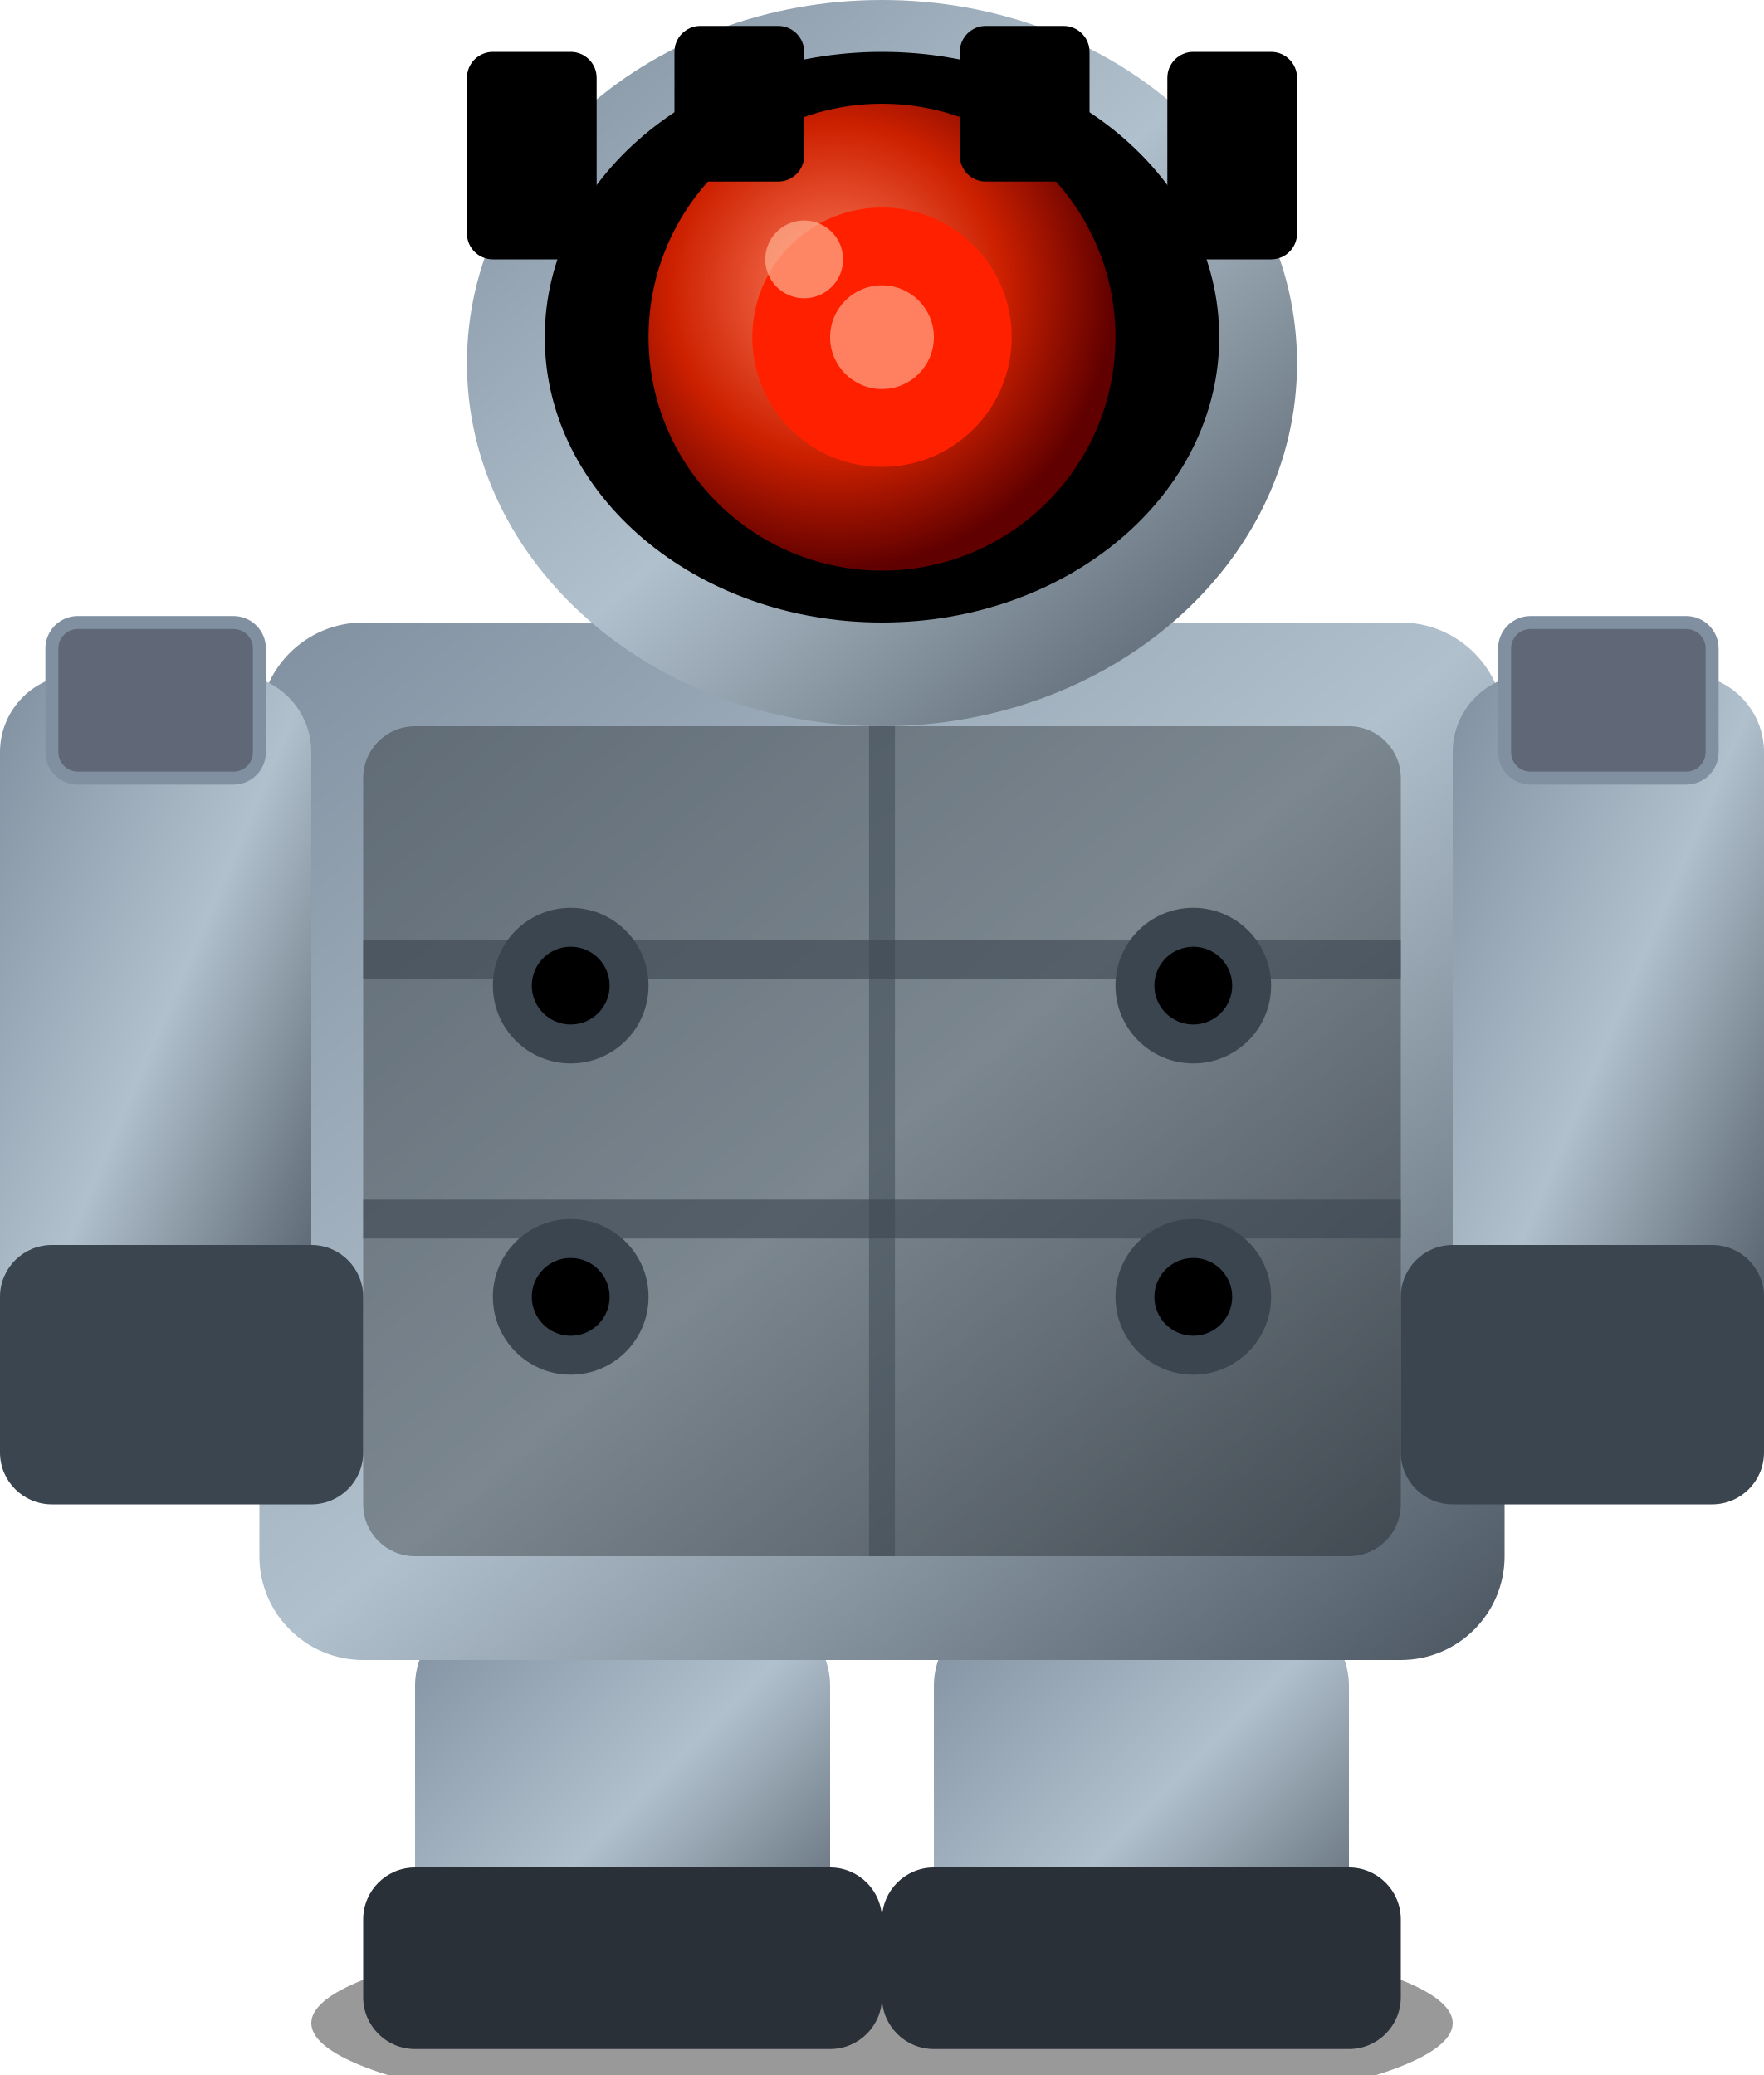
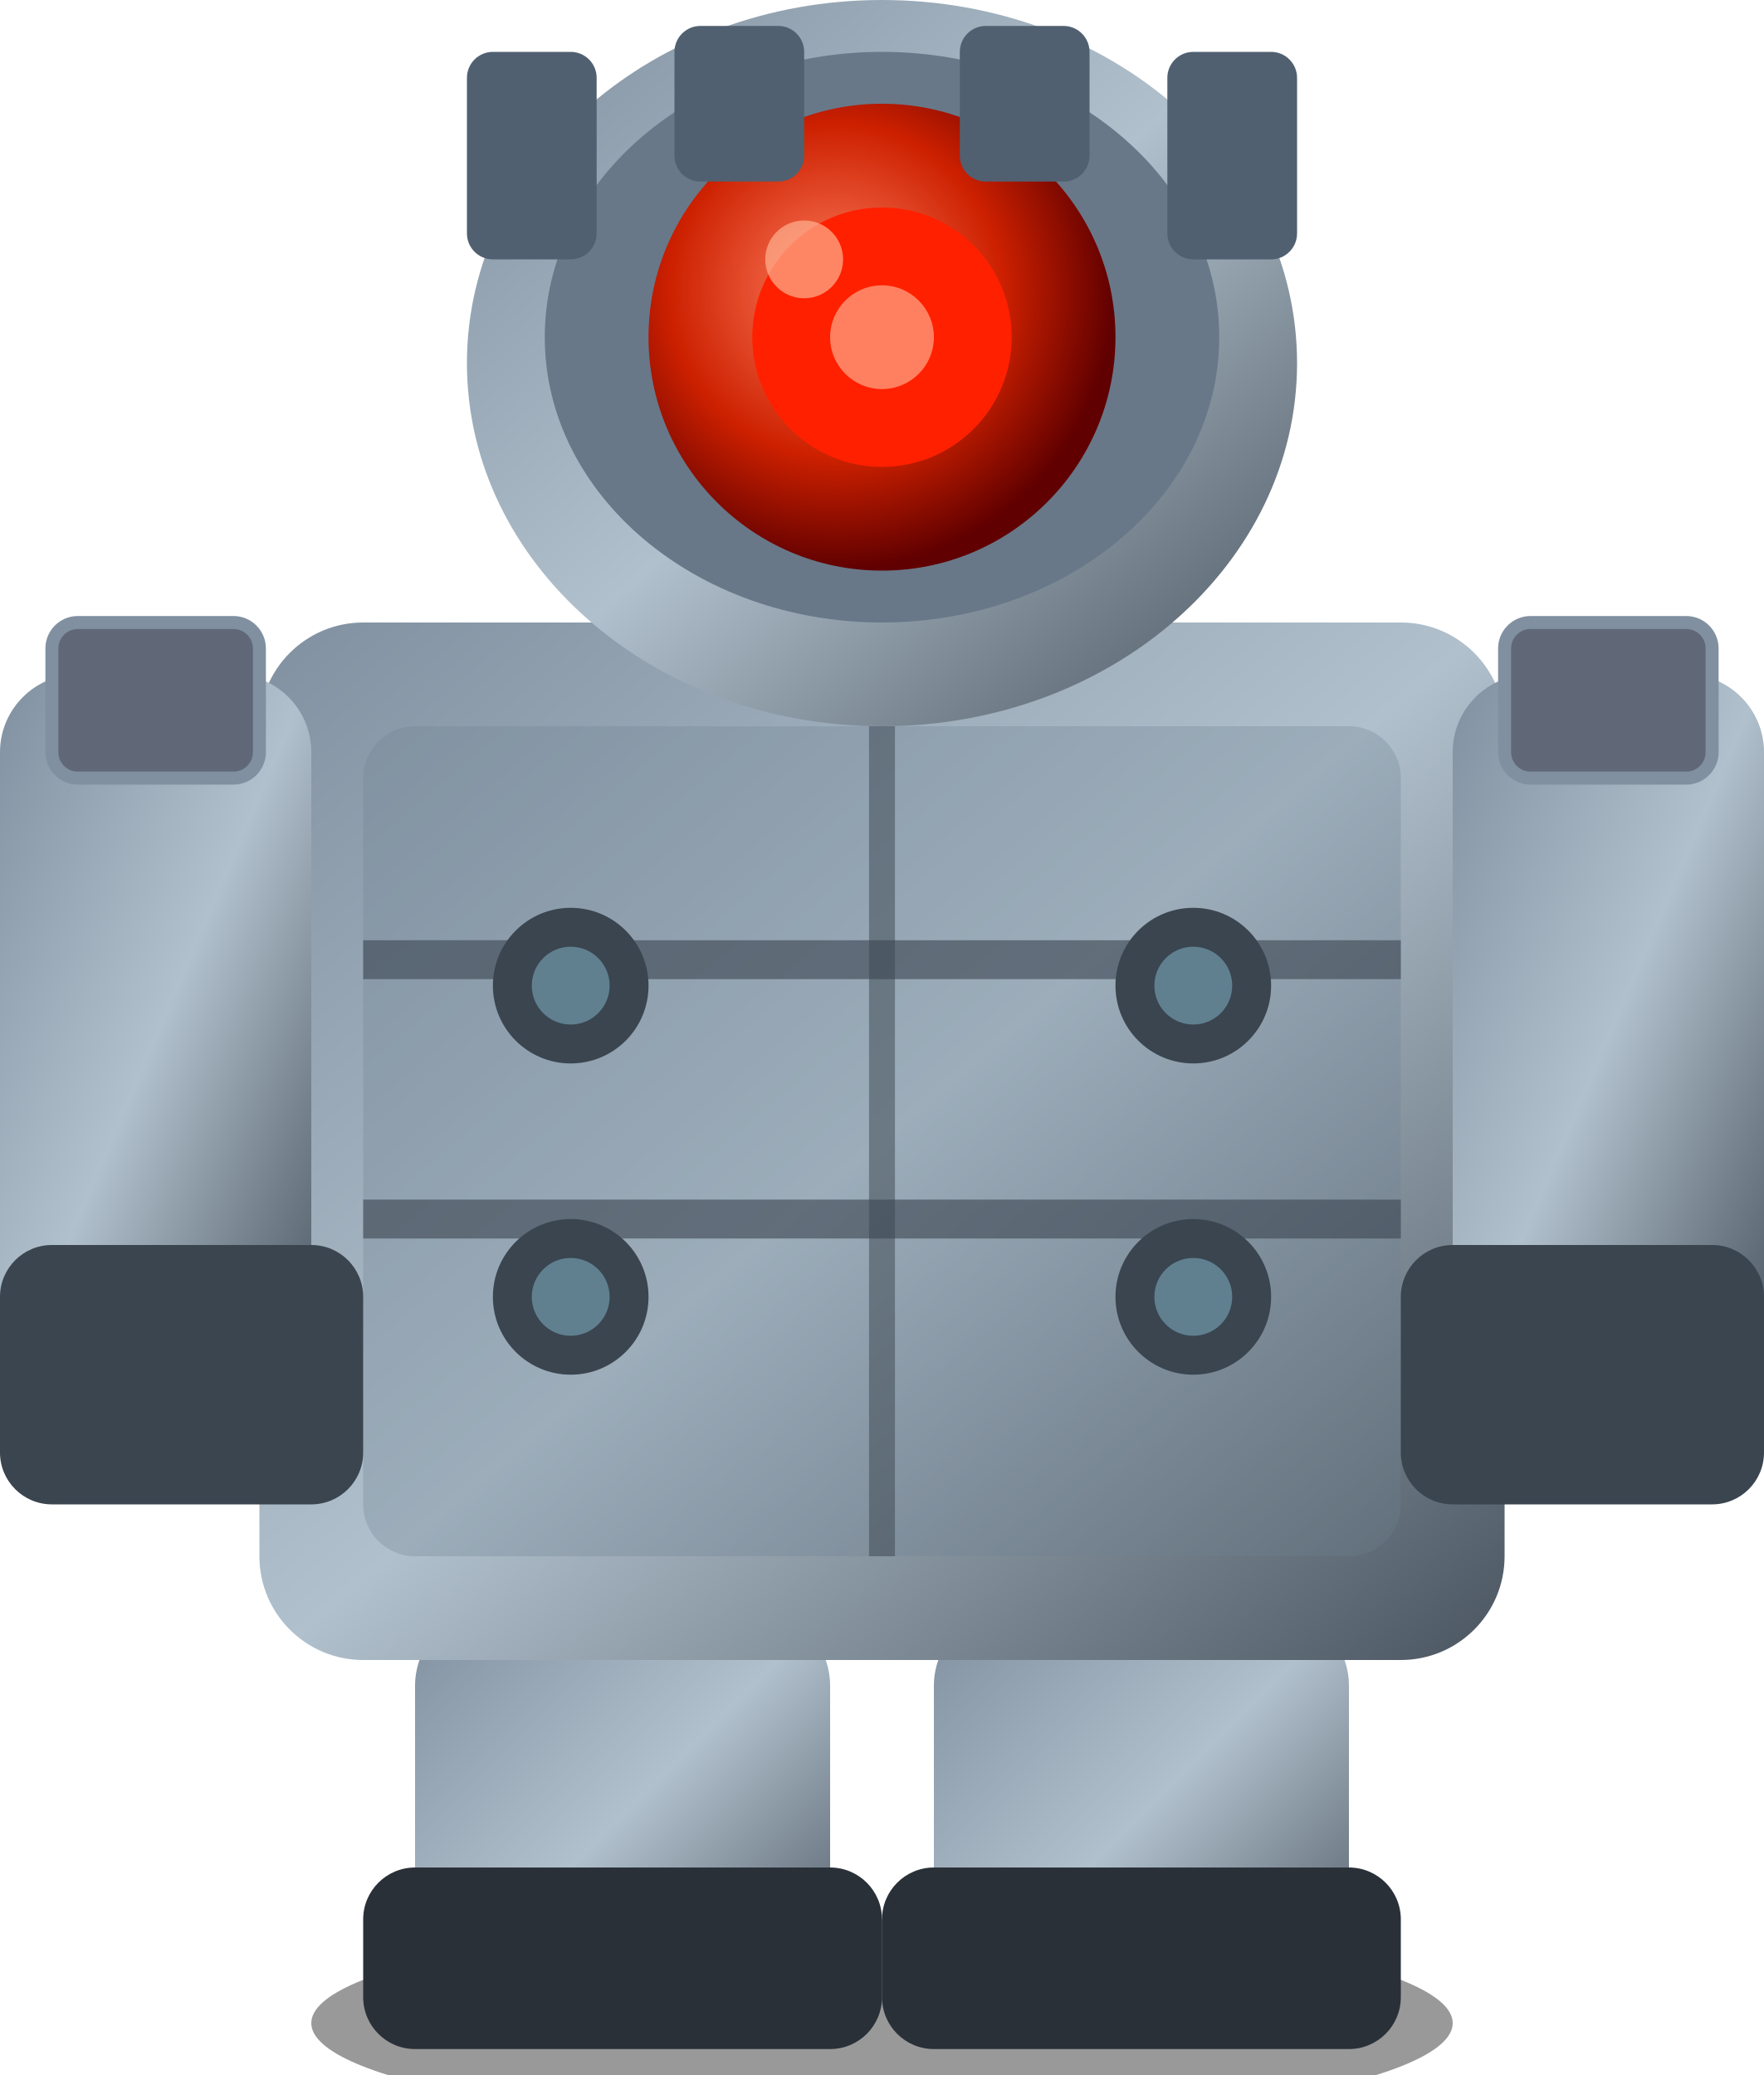
<svg xmlns="http://www.w3.org/2000/svg" width="68" height="80" viewBox="0 0 68 80">
  <defs>
    <linearGradient id="mt" x1="0%" y1="0%" x2="100%" y2="100%">
      <stop offset="0%" stop-color="#8090a0" />
      <stop offset="50%" stop-color="#b0c0cc" />
      <stop offset="100%" stop-color="#4a5560" />
    </linearGradient>
    <linearGradient id="dk" x1="0%" y1="0%" x2="100%" y2="100%">
-       <stop offset="0%" stop-color="#6070808" />
+       <stop offset="0%" stop-color="#607080" />
      <stop offset="100%" stop-color="#2a3038" />
    </linearGradient>
    <radialGradient id="eye" cx="40%" cy="40%" r="60%">
      <stop offset="0%" stop-color="#ff8060" />
      <stop offset="60%" stop-color="#cc2000" />
      <stop offset="100%" stop-color="#600000" />
    </radialGradient>
  </defs>
  <ellipse cx="34" cy="78" rx="22" ry="4" fill="rgba(0,0,0,0.4)" />
  <rect x="16" y="62" width="16" height="16" rx="3" fill="url(#mt)" />
  <rect x="36" y="62" width="16" height="16" rx="3" fill="url(#mt)" />
  <rect x="14" y="72" width="20" height="7" rx="2" fill="#2a3038" />
  <rect x="34" y="72" width="20" height="7" rx="2" fill="#2a3038" />
  <rect x="10" y="24" width="48" height="40" rx="4" fill="url(#mt)" />
-   <rect x="14" y="28" width="40" height="32" rx="2" fill="#7080908" opacity="0.3" />
+   <rect x="14" y="28" width="40" height="32" rx="2" fill="#708090" opacity="0.3" />
  <line x1="14" y1="37" x2="54" y2="37" stroke="#3a4550" stroke-width="1.5" opacity="0.6" />
  <line x1="14" y1="47" x2="54" y2="47" stroke="#3a4550" stroke-width="1.5" opacity="0.6" />
  <line x1="34" y1="28" x2="34" y2="60" stroke="#3a4550" stroke-width="1" opacity="0.5" />
  <circle cx="22" cy="38" r="3" fill="#3a4550" />
-   <circle cx="22" cy="38" r="1.5" fill="#6080908" />
+   <circle cx="22" cy="38" r="1.5" fill="#608090" />
  <circle cx="46" cy="38" r="3" fill="#3a4550" />
-   <circle cx="46" cy="38" r="1.5" fill="#6080908" />
+   <circle cx="46" cy="38" r="1.5" fill="#608090" />
  <circle cx="22" cy="50" r="3" fill="#3a4550" />
-   <circle cx="22" cy="50" r="1.5" fill="#6080908" />
+   <circle cx="22" cy="50" r="1.5" fill="#608090" />
  <circle cx="46" cy="50" r="3" fill="#3a4550" />
-   <circle cx="46" cy="50" r="1.5" fill="#6080908" />
+   <circle cx="46" cy="50" r="1.5" fill="#608090" />
  <rect x="0" y="26" width="12" height="28" rx="3" fill="url(#mt)" />
  <rect x="56" y="26" width="12" height="28" rx="3" fill="url(#mt)" />
  <rect x="0" y="48" width="14" height="10" rx="2" fill="#3a4550" />
  <rect x="54" y="48" width="14" height="10" rx="2" fill="#3a4550" />
  <rect x="2" y="24" width="8" height="6" rx="1" fill="#606878" stroke="#8090a0" stroke-width="0.5" />
  <rect x="58" y="24" width="8" height="6" rx="1" fill="#606878" stroke="#8090a0" stroke-width="0.5" />
  <ellipse cx="34" cy="14" rx="16" ry="14" fill="url(#mt)" />
-   <ellipse cx="34" cy="13" rx="13" ry="11" fill="#6878889" />
+   <ellipse cx="34" cy="13" rx="13" ry="11" fill="#687888" />
  <circle cx="34" cy="13" r="9" fill="url(#eye)" />
  <circle cx="34" cy="13" r="5" fill="#ff2000" />
  <circle cx="34" cy="13" r="2" fill="#ff8060" />
  <circle cx="31" cy="10" r="1.5" fill="#ffb090" opacity="0.7" />
-   <rect x="18" y="2" width="5" height="8" rx="1" fill="#5060708" />
-   <rect x="26" y="1" width="5" height="6" rx="1" fill="#5060708" />
-   <rect x="37" y="1" width="5" height="6" rx="1" fill="#5060708" />
-   <rect x="45" y="2" width="5" height="8" rx="1" fill="#5060708" />
+   <rect x="18" y="2" width="5" height="8" rx="1" fill="#506070" />
+   <rect x="26" y="1" width="5" height="6" rx="1" fill="#506070" />
+   <rect x="37" y="1" width="5" height="6" rx="1" fill="#506070" />
+   <rect x="45" y="2" width="5" height="8" rx="1" fill="#506070" />
</svg>
